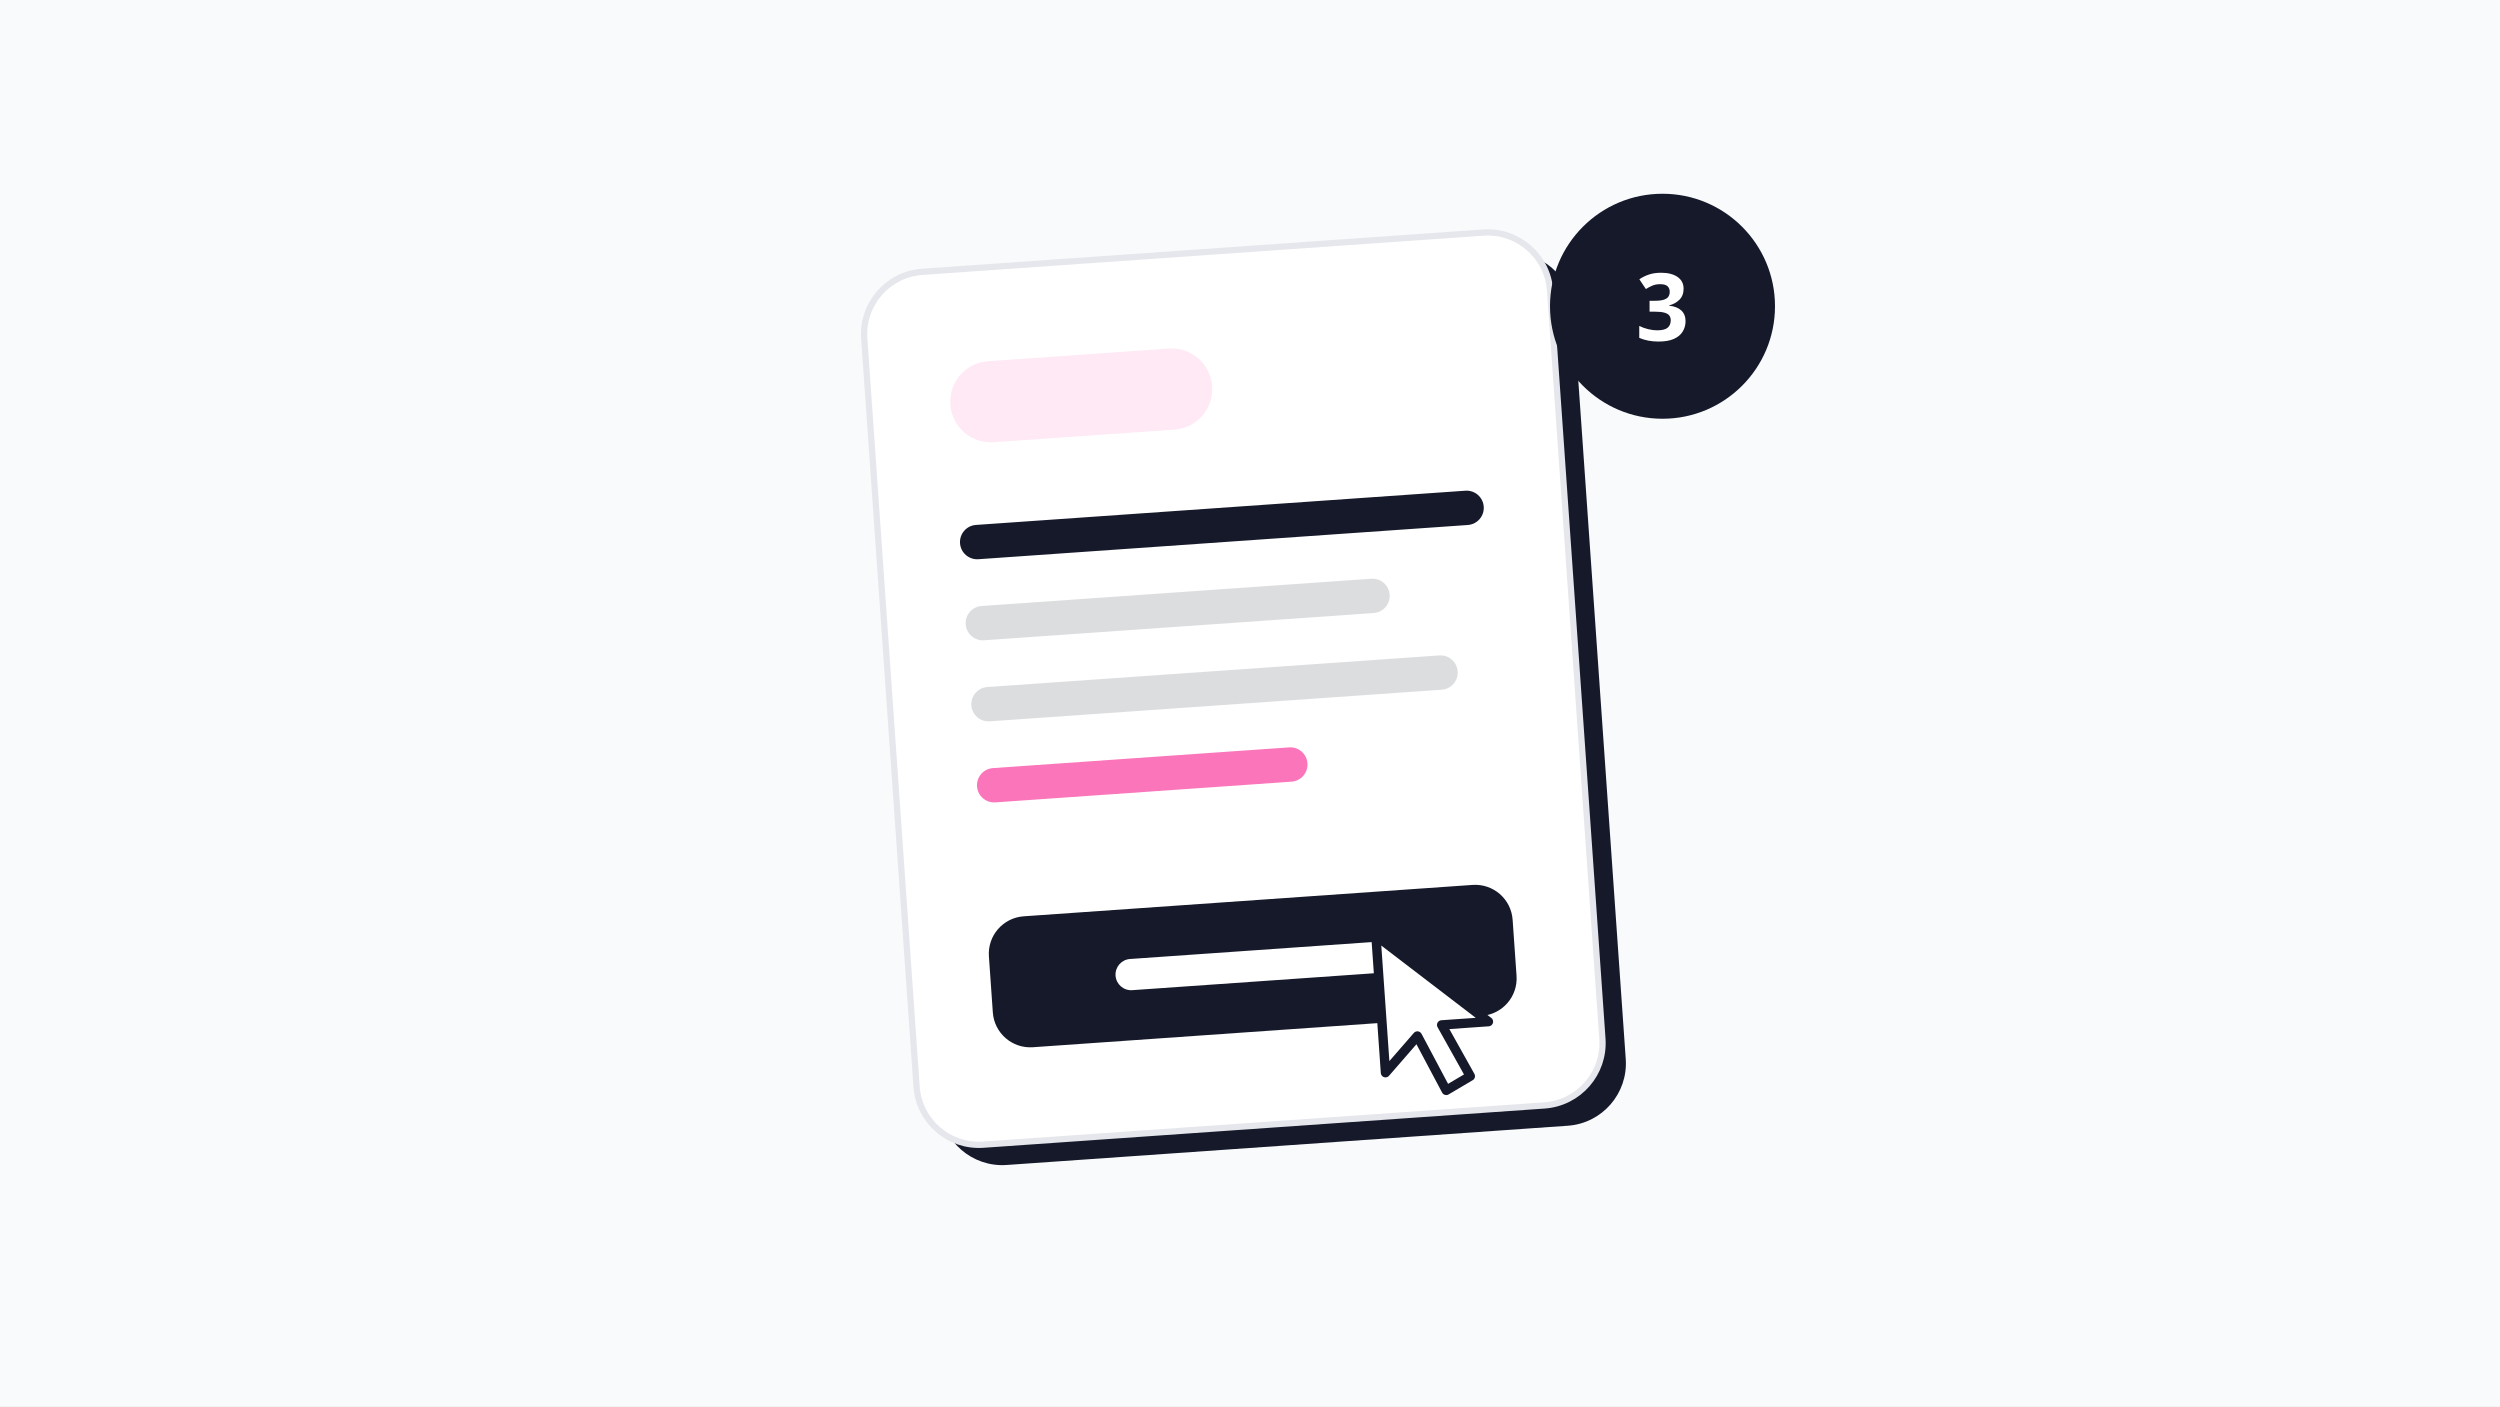
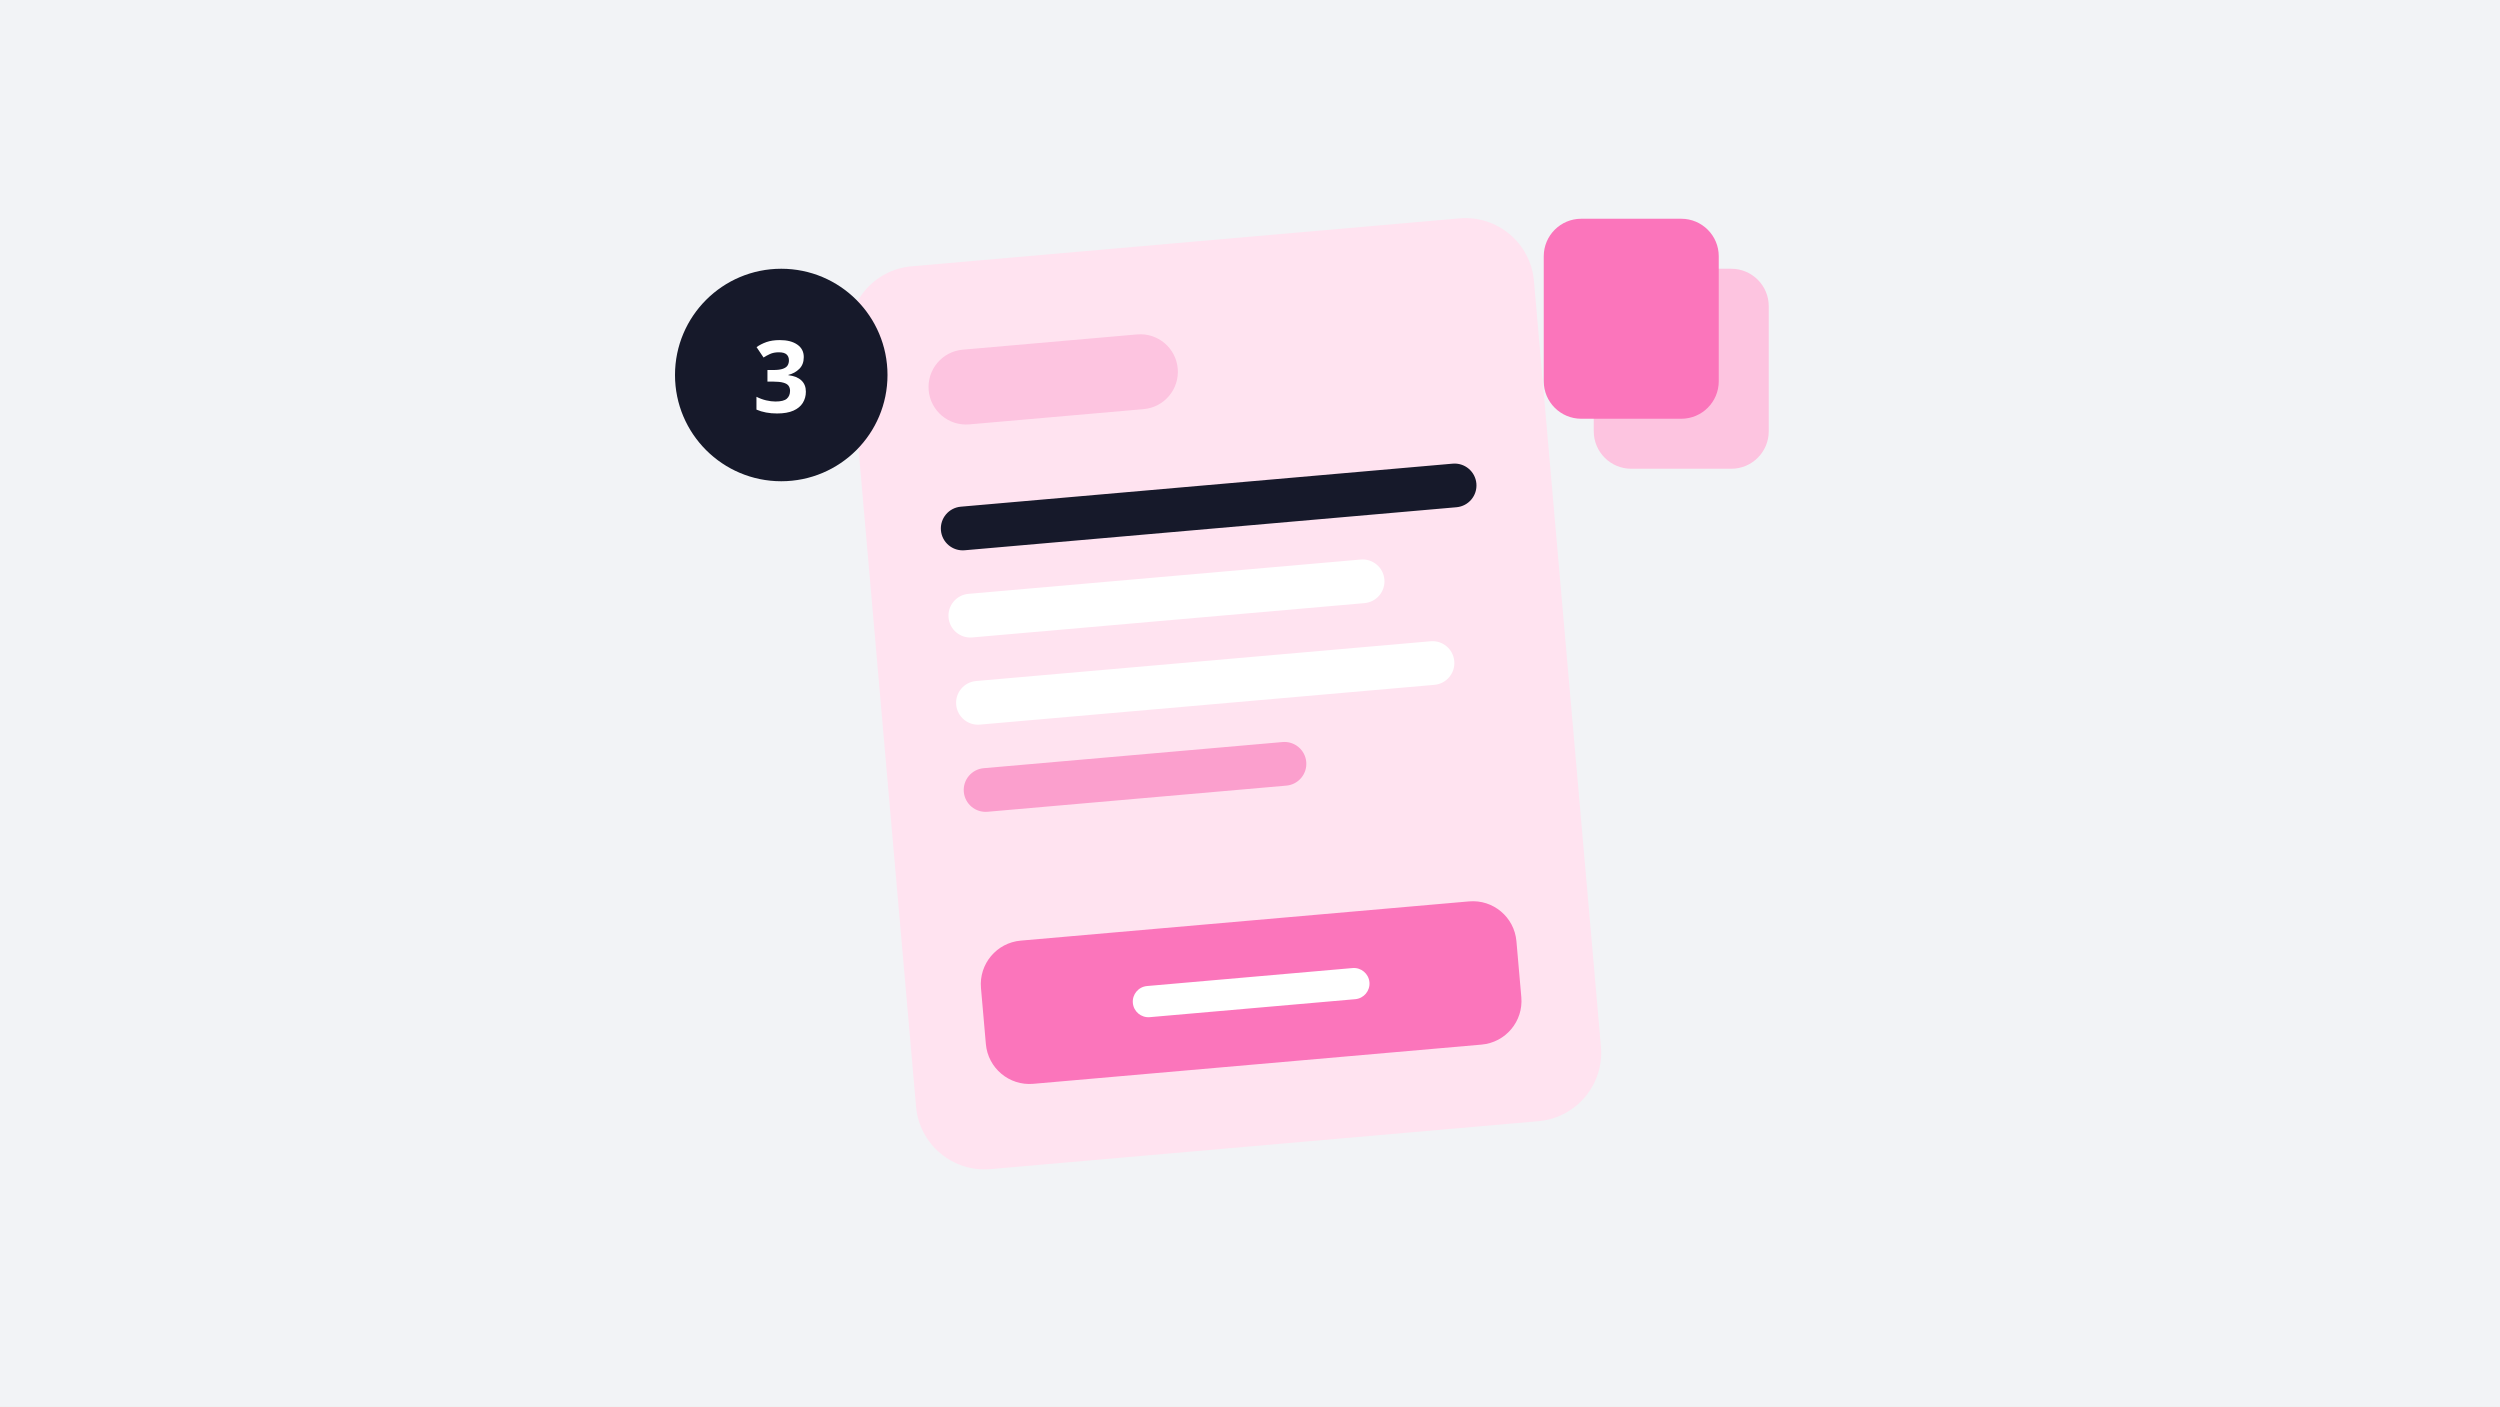
- <svg xmlns="http://www.w3.org/2000/svg" viewBox="0 0 800 450" font-family="Pretendard, 'Apple SD Gothic Neo', 'Noto Sans KR', sans-serif">
-   <rect width="800" height="450" fill="#F9FAFC" />
-   <g transform="translate(400 225) rotate(-4) translate(-115 -145)">
-     <g>
-       <rect x="7" y="7" width="220" height="280" rx="20" fill="#16192A" />
-       <rect x="0" y="0" width="220" height="280" rx="20" fill="#FFFFFF" stroke="#E6E7EC" stroke-width="2" />
-       <rect x="26" y="30" width="84" height="26" rx="13" fill="#FEE9F4" />
-       <rect x="26" y="82" width="168" height="11" rx="5.5" fill="#16192A" />
-       <rect x="26" y="108" width="136" height="11" rx="5.5" fill="#DCDDDF" />
-       <rect x="26" y="134" width="156" height="11" rx="5.5" fill="#DCDDDF" />
-       <rect x="26" y="160" width="106" height="11" rx="5.5" fill="#FB75BB" />
-       <rect x="26" y="208" width="168" height="42" rx="12" fill="#16192A" />
-       <rect x="66" y="224" width="88" height="10" rx="5" fill="#FFFFFF" />
-     </g>
-     <g transform="translate(150 222)">
-       <path d="M0 0 L0 44 L11 33 L19 51 L27 47 L19 30 L34 30 Z" fill="#FFFFFF" stroke="#16192A" stroke-width="3" stroke-linejoin="round" />
-     </g>
+ <svg xmlns="http://www.w3.org/2000/svg" viewBox="0 0 800 450" font-family="Pretendard, 'Apple SD Gothic Neo', sans-serif">
+   <rect width="800" height="450" fill="#F2F3F6" />
+   <g transform="translate(392 222) rotate(-5) translate(-110 -145)">
+     <rect width="220" height="290" rx="22" fill="#FFE3F0" />
+     <rect x="24" y="28" width="80" height="24" rx="12" fill="#FDC4E0" />
+     <rect x="24" y="78" width="172" height="14" rx="7" fill="#16192A" />
+     <rect x="24" y="106" width="140" height="14" rx="7" fill="#FFFFFF" />
+     <rect x="24" y="134" width="160" height="14" rx="7" fill="#FFFFFF" />
+     <rect x="24" y="162" width="110" height="14" rx="7" fill="#FB9FCD" />
+     <rect x="24" y="218" width="172" height="46" rx="14" fill="#FB75BB" />
+     <rect x="72" y="236" width="76" height="10" rx="5" fill="#FFFFFF" />
  </g>
-   <circle cx="532" cy="98" r="36" fill="#16192A" />
-   <text x="532" y="109" font-size="30" font-weight="700" fill="#FFFFFF" text-anchor="middle">3</text>
+   <g transform="translate(528 96)">
+     <rect x="-18" y="-10" width="56" height="64" rx="12" fill="#FDC4E0" />
+     <rect x="-34" y="-26" width="56" height="64" rx="12" fill="#FB75BB" />
+   </g>
+   <circle cx="250" cy="120" r="34" fill="#16192A" />
+   <text x="250" y="132" font-size="32" font-weight="700" fill="#FFFFFF" text-anchor="middle">3</text>
</svg>
